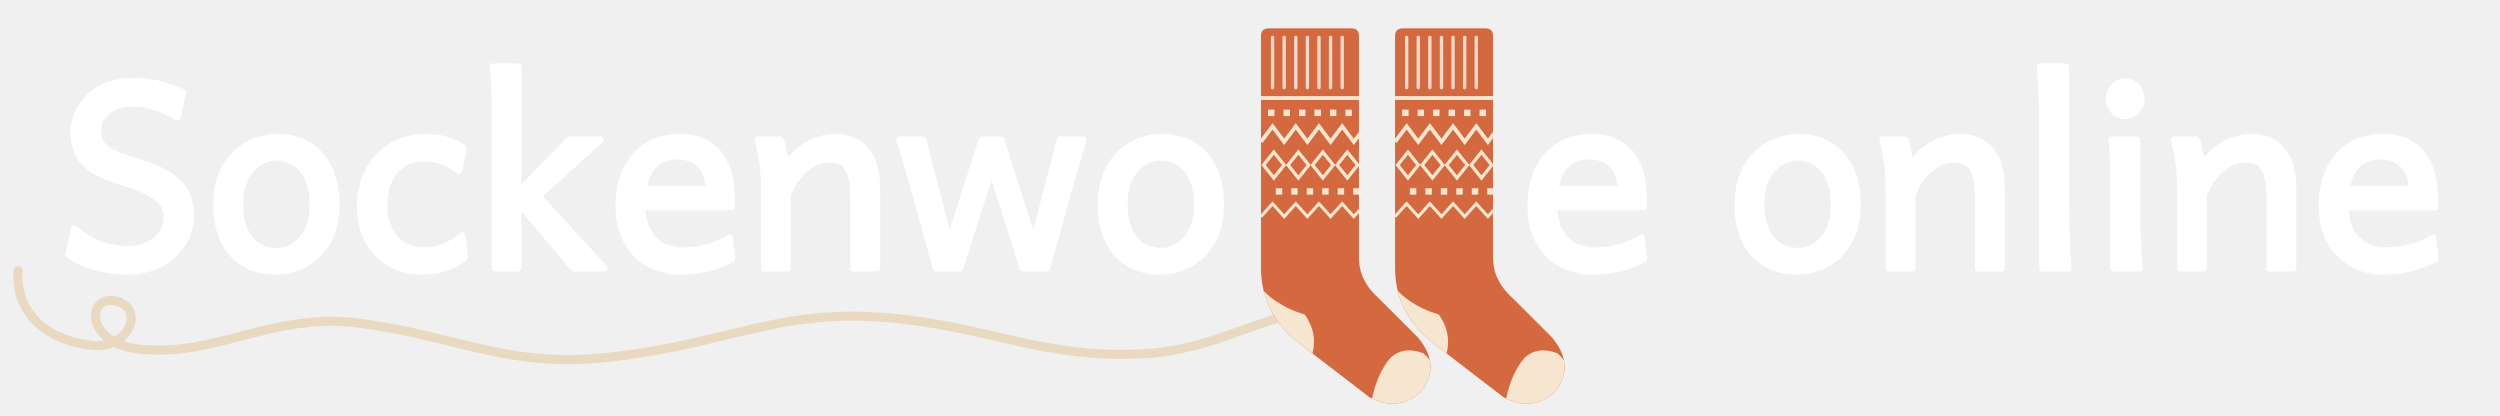
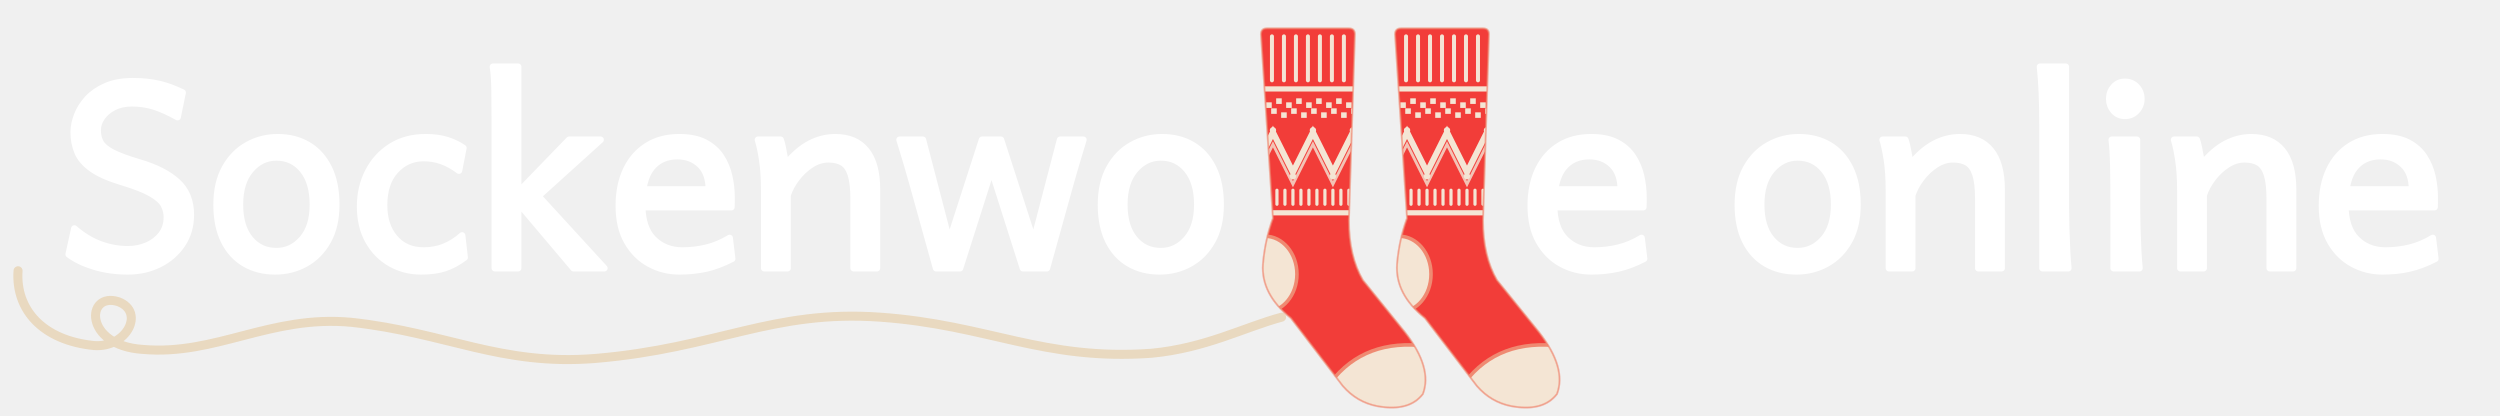
<svg xmlns="http://www.w3.org/2000/svg" viewBox="0 22 1939 322" width="1939" height="322">
  <path d="M14.0,232 C11.9,262 32.9,286 72.9,290 C98.1,292 112.8,264 91.8,256 C66.6,248 64.5,290 110.7,293 C167.5,298 209.6,266 272.7,272 C346.3,280 388.3,306 461.9,300 C556.6,292 598.6,262 682.7,268 C766.9,274 808.9,302 893.0,296 C935.1,292 964.5,276 994.0,268" fill="none" stroke="#e9d9c0" stroke-width="7" stroke-linecap="round" stroke-linejoin="round" />
  <path d="M141.643 93.788 137.737 112.828Q127.29 107.067 119.38 104.577Q111.471 102.088 102.098 102.088Q94.286 102.088 88.33 105.114Q82.374 108.141 79.054 112.926Q75.734 117.71 75.734 123.081Q75.734 128.451 77.98 132.552Q80.226 136.653 87.158 140.266Q94.091 143.879 107.956 147.98Q127.387 153.643 137.689 163.163Q147.99 172.684 147.99 188.502Q147.99 201.586 141.35 211.497Q134.71 221.407 123.628 226.924Q112.545 232.441 99.168 232.441Q85.01 232.441 72.902 228.731Q60.795 225.02 53.276 219.259L57.67 199.242Q67.337 207.64 77.833 211.497Q88.33 215.354 99.168 215.354Q107.077 215.354 113.961 212.424Q120.845 209.495 125.141 203.929Q129.438 198.364 129.438 190.455Q129.438 185.279 126.997 180.788Q124.556 176.296 117.037 172.0Q109.519 167.704 94.286 163.114Q79.054 158.525 71.047 152.764Q63.04 147.003 60.111 139.924Q57.182 132.845 57.182 124.545Q57.182 118.296 59.818 111.412Q62.455 104.529 67.971 98.524Q73.488 92.519 82.227 88.759Q90.966 85.0 103.074 85.0Q114.401 85.0 123.286 87.099Q132.172 89.199 141.643 93.788Z M168.007 180.69Q168.007 163.896 174.5 152.227Q180.993 140.559 191.783 134.505Q202.572 128.451 215.364 128.451Q228.838 128.451 239.042 134.505Q249.246 140.559 255.007 152.227Q260.768 163.896 260.768 180.69Q260.768 197.485 254.274 209.007Q247.781 220.529 237.04 226.485Q226.3 232.441 213.411 232.441Q200.034 232.441 189.781 226.485Q179.529 220.529 173.768 209.007Q168.007 197.485 168.007 180.69ZM186.071 180.69Q186.071 197.778 193.931 207.298Q201.791 216.818 214.387 216.818Q226.202 216.818 234.453 207.298Q242.704 197.778 242.704 180.69Q242.704 163.505 234.843 153.79Q226.983 144.074 214.387 144.074Q202.572 144.074 194.322 153.79Q186.071 163.505 186.071 180.69Z M358.411 204.613 360.364 221.7Q352.943 227.266 345.327 229.854Q337.71 232.441 326.677 232.441Q313.593 232.441 302.852 226.338Q292.111 220.236 285.715 208.958Q279.32 197.68 279.32 182.155Q279.32 167.411 285.52 155.205Q291.721 143.0 303.145 135.726Q314.569 128.451 330.094 128.451Q339.859 128.451 346.938 130.746Q354.017 133.04 359.387 136.751L355.97 154.327Q349.428 149.444 342.788 147.003Q336.148 144.562 328.63 144.562Q315.643 144.562 306.758 154.229Q297.872 163.896 297.872 181.178Q297.872 196.899 306.172 206.614Q314.471 216.33 328.63 216.33Q337.418 216.33 344.741 213.303Q352.064 210.276 358.411 204.613Z M401.862 230.0H383.798Q383.798 218.185 383.798 204.857Q383.798 191.529 383.798 178.249Q383.798 164.97 383.798 153.204Q383.798 141.438 383.798 132.65Q383.798 123.862 383.798 119.663Q383.798 103.943 383.603 91.981Q383.407 80.02 382.333 73.771H401.862ZM441.407 130.404H465.818L412.212 178.835L396.98 176.296ZM399.421 176.296 409.673 165.556 468.747 230.0H444.825Z M567.269 182.643H494.623V168.973H549.791Q549.791 156.377 542.907 149.737Q536.024 143.098 525.38 143.098Q512.589 143.098 505.315 152.178Q498.04 161.259 498.04 180.69Q498.04 198.754 506.877 207.542Q515.714 216.33 529.286 216.33Q538.758 216.33 547.887 214.133Q557.017 211.936 565.902 206.566L567.855 222.677Q557.505 228.047 547.838 230.244Q538.172 232.441 526.845 232.441Q514.444 232.441 503.753 226.68Q493.061 220.919 486.519 209.593Q479.976 198.266 479.976 181.667Q479.976 165.458 485.689 153.545Q491.401 141.633 501.897 135.042Q512.394 128.451 526.845 128.451Q538.953 128.451 546.813 132.552Q554.673 136.653 559.165 143.488Q563.657 150.323 565.512 158.574Q567.367 166.825 567.367 175.027Q567.367 176.296 567.367 178.786Q567.367 181.276 567.269 182.643Z M680.145 230.0H662.081Q662.081 230.0 662.081 225.801Q662.081 221.603 662.081 214.963Q662.081 208.323 662.081 200.902Q662.081 193.481 662.081 186.891Q662.081 180.3 662.081 176.296Q662.081 164.091 659.933 157.402Q657.785 150.714 653.488 148.126Q649.192 145.539 642.552 145.539Q635.522 145.539 629.077 149.737Q622.633 153.936 617.8 160.332Q612.966 166.727 610.818 173.367V230.0H592.754Q592.754 230.0 592.754 225.655Q592.754 221.31 592.754 214.377Q592.754 207.444 592.754 199.291Q592.754 191.138 592.754 183.375Q592.754 175.613 592.754 169.949Q592.754 155.596 591.143 145.539Q589.532 135.481 587.872 130.404H605.448Q606.229 132.455 606.961 136.067Q607.694 139.68 608.377 143.391Q609.061 147.101 609.354 149.444Q618.63 138.313 628.101 133.382Q637.572 128.451 647.923 128.451Q663.545 128.451 671.845 138.655Q680.145 148.859 680.145 168.973Q680.145 173.855 680.145 181.423Q680.145 188.99 680.145 197.387Q680.145 205.785 680.145 213.205Q680.145 220.626 680.145 225.313Q680.145 230.0 680.145 230.0Z M761.677 130.404H776.323L801.71 209.007L822.215 130.404H840.279Q838.034 137.825 836.325 143.439Q834.616 149.054 833.152 154.131Q831.687 159.209 830.027 165.067L811.963 230.0H793.411L769.0 153.35L744.589 230.0H726.037L707.973 165.067Q705.825 157.256 703.481 149.444Q701.138 141.633 697.721 130.404H715.785L736.29 209.007Z M853.949 180.69Q853.949 163.896 860.443 152.227Q866.936 140.559 877.726 134.505Q888.515 128.451 901.306 128.451Q914.781 128.451 924.985 134.505Q935.189 140.559 940.949 152.227Q946.71 163.896 946.71 180.69Q946.71 197.485 940.217 209.007Q933.724 220.529 922.983 226.485Q912.242 232.441 899.354 232.441Q885.976 232.441 875.724 226.485Q865.471 220.529 859.71 209.007Q853.949 197.485 853.949 180.69ZM872.013 180.69Q872.013 197.778 879.874 207.298Q887.734 216.818 900.33 216.818Q912.145 216.818 920.396 207.298Q928.646 197.778 928.646 180.69Q928.646 163.505 920.786 153.79Q912.926 144.074 900.33 144.074Q888.515 144.074 880.264 153.79Q872.013 163.505 872.013 180.69Z" fill="#ffffff" stroke="#ffffff" stroke-width="5.08" stroke-linejoin="round" />
-   <g transform="translate(978.0,44.0)">
+   <g transform="translate(953.2,31.6) scale(1.55)">
    <clipPath id="a">
-       <path d="M0,6 Q0,0 6,0 H70 Q76,0 76,6 V178 Q76,196 92,210 L122,240 Q140,262 124,282 Q106,298 84,286 L32,246 Q0,222 0,186 Z" />
+       <path d="M16,11 Q16,8 19,8 H60 Q63,8 63,11 L60,104 Q60,122 67,134 L88,160 Q102,178 97,191 Q90,200 74,197 Q64,195 57,187 L31,153 Q16,141 17,126 Q18,114 22,103 Z" />
    </clipPath>
-     <path d="M0,6 Q0,0 6,0 H70 Q76,0 76,6 V178 Q76,196 92,210 L122,240 Q140,262 124,282 Q106,298 84,286 L32,246 Q0,222 0,186 Z" fill="#d4693f" />
+     <path d="M16,11 Q16,8 19,8 H60 Q63,8 63,11 L60,104 Q60,122 67,134 L88,160 Q102,178 97,191 Q90,200 74,197 Q64,195 57,187 L31,153 Q16,141 17,126 Q18,114 22,103 Z" fill="#f23d39" />
    <g clip-path="url(#a)">
-       <line x1="9" y1="7" x2="9" y2="46" stroke="#ffffff" stroke-opacity=".75" stroke-width="2.6" stroke-linecap="round" />
-       <line x1="18" y1="7" x2="18" y2="46" stroke="#ffffff" stroke-opacity=".75" stroke-width="2.6" stroke-linecap="round" />
-       <line x1="27" y1="7" x2="27" y2="46" stroke="#ffffff" stroke-opacity=".75" stroke-width="2.6" stroke-linecap="round" />
-       <line x1="36" y1="7" x2="36" y2="46" stroke="#ffffff" stroke-opacity=".75" stroke-width="2.6" stroke-linecap="round" />
-       <line x1="45" y1="7" x2="45" y2="46" stroke="#ffffff" stroke-opacity=".75" stroke-width="2.6" stroke-linecap="round" />
-       <line x1="54" y1="7" x2="54" y2="46" stroke="#ffffff" stroke-opacity=".75" stroke-width="2.6" stroke-linecap="round" />
-       <line x1="63" y1="7" x2="63" y2="46" stroke="#ffffff" stroke-opacity=".75" stroke-width="2.6" stroke-linecap="round" />
-       <line x1="0" y1="54" x2="76" y2="54" stroke="#f6e6cf" stroke-width="3" />
-       <rect x="5.5" y="63" width="5" height="5" fill="#f6e6cf" />
-       <rect x="17.5" y="63" width="5" height="5" fill="#f6e6cf" />
-       <rect x="29.5" y="63" width="5" height="5" fill="#f6e6cf" />
-       <rect x="41.5" y="63" width="5" height="5" fill="#f6e6cf" />
-       <rect x="53.5" y="63" width="5" height="5" fill="#f6e6cf" />
-       <rect x="65.5" y="63" width="5" height="5" fill="#f6e6cf" />
-       <polyline points="0,88 9,76 18,88 27,76 36,88 45,76 54,88 63,76 72,88 81,76" fill="none" stroke="#f6e6cf" stroke-width="3" stroke-linejoin="miter" />
-       <path d="M10,96 l8,10 l-8,10 l-8,-10 Z" fill="none" stroke="#f6e6cf" stroke-width="2.6" />
-       <path d="M29,96 l8,10 l-8,10 l-8,-10 Z" fill="none" stroke="#f6e6cf" stroke-width="2.6" />
-       <path d="M48,96 l8,10 l-8,10 l-8,-10 Z" fill="none" stroke="#f6e6cf" stroke-width="2.6" />
-       <path d="M67,96 l8,10 l-8,10 l-8,-10 Z" fill="none" stroke="#f6e6cf" stroke-width="2.6" />
-       <rect x="11.5" y="124" width="5" height="5" fill="#f6e6cf" />
-       <rect x="23.5" y="124" width="5" height="5" fill="#f6e6cf" />
-       <rect x="35.5" y="124" width="5" height="5" fill="#f6e6cf" />
-       <rect x="47.5" y="124" width="5" height="5" fill="#f6e6cf" />
-       <rect x="59.5" y="124" width="5" height="5" fill="#f6e6cf" />
-       <rect x="71.5" y="124" width="5" height="5" fill="#f6e6cf" />
-       <polyline points="0,146 9,136 18,146 27,136 36,146 45,136 54,146 63,136 72,146 81,136" fill="none" stroke="#f6e6cf" stroke-width="2.4" />
-       <path d="M-4,196 Q8,214 34,222 Q44,236 40,252 L30,262 Q-4,236 -4,206 Z" fill="#f6e6cf" />
-       <path d="M100,256 Q110,246 126,252 Q142,266 128,284 Q110,300 86,288 Q90,268 100,256 Z" fill="#f6e6cf" />
+       <line x1="21.5" y1="12" x2="21.5" y2="34" stroke="#f4e5d4" stroke-width="2" stroke-linecap="round" />
+       <line x1="27.5" y1="12" x2="27.5" y2="34" stroke="#f4e5d4" stroke-width="2" stroke-linecap="round" />
+       <line x1="33.5" y1="12" x2="33.5" y2="34" stroke="#f4e5d4" stroke-width="2" stroke-linecap="round" />
+       <line x1="39.5" y1="12" x2="39.5" y2="34" stroke="#f4e5d4" stroke-width="2" stroke-linecap="round" />
+       <line x1="45.5" y1="12" x2="45.5" y2="34" stroke="#f4e5d4" stroke-width="2" stroke-linecap="round" />
+       <line x1="51.5" y1="12" x2="51.5" y2="34" stroke="#f4e5d4" stroke-width="2" stroke-linecap="round" />
+       <line x1="57.5" y1="12" x2="57.5" y2="34" stroke="#f4e5d4" stroke-width="2" stroke-linecap="round" />
+       <rect x="10" y="37" width="60" height="2.6" fill="#f4e5d4" />
+       <rect x="18.6" y="45" width="2.8" height="2.8" fill="#f4e5d4" />
+       <rect x="21.1" y="48" width="2.8" height="2.8" fill="#f4e5d4" />
+       <rect x="23.6" y="43" width="2.8" height="2.8" fill="#f4e5d4" />
+       <rect x="26.1" y="50" width="2.8" height="2.8" fill="#f4e5d4" />
+       <rect x="28.6" y="45" width="2.8" height="2.8" fill="#f4e5d4" />
+       <rect x="31.1" y="48" width="2.8" height="2.8" fill="#f4e5d4" />
+       <rect x="33.6" y="43" width="2.8" height="2.8" fill="#f4e5d4" />
+       <rect x="36.1" y="50" width="2.8" height="2.8" fill="#f4e5d4" />
+       <rect x="38.6" y="45" width="2.8" height="2.8" fill="#f4e5d4" />
+       <rect x="41.1" y="48" width="2.8" height="2.8" fill="#f4e5d4" />
+       <rect x="43.6" y="43" width="2.8" height="2.8" fill="#f4e5d4" />
+       <rect x="46.1" y="50" width="2.8" height="2.8" fill="#f4e5d4" />
+       <rect x="48.6" y="45" width="2.8" height="2.8" fill="#f4e5d4" />
+       <rect x="51.1" y="48" width="2.8" height="2.8" fill="#f4e5d4" />
+       <rect x="53.6" y="43" width="2.8" height="2.8" fill="#f4e5d4" />
+       <rect x="56.1" y="50" width="2.8" height="2.8" fill="#f4e5d4" />
+       <rect x="58.6" y="45" width="2.8" height="2.8" fill="#f4e5d4" />
+       <rect x="61.1" y="48" width="2.8" height="2.8" fill="#f4e5d4" />
+       <polyline points="12,80 22,60 32,80 42,60 52,80 62,60 72,80" fill="none" stroke="#f4e5d4" stroke-width="3" stroke-linejoin="miter" />
+       <polyline points="12,86 22,66 32,86 42,66 52,86 62,66 72,86" fill="none" stroke="#f4e5d4" stroke-width="1.4" stroke-opacity=".8" />
+       <circle cx="22" cy="59" r="1.6" fill="#f4e5d4" />
+       <circle cx="42" cy="59" r="1.6" fill="#f4e5d4" />
+       <circle cx="62" cy="59" r="1.6" fill="#f4e5d4" />
+       <circle cx="32" cy="82" r="1.6" fill="#f4e5d4" />
+       <circle cx="52" cy="82" r="1.6" fill="#f4e5d4" />
+       <line x1="20" y1="89" x2="20" y2="96" stroke="#f4e5d4" stroke-width="1.6" stroke-linecap="round" />
+       <line x1="24" y1="89" x2="24" y2="96" stroke="#f4e5d4" stroke-width="1.6" stroke-linecap="round" />
+       <line x1="28" y1="89" x2="28" y2="96" stroke="#f4e5d4" stroke-width="1.6" stroke-linecap="round" />
+       <line x1="32" y1="89" x2="32" y2="96" stroke="#f4e5d4" stroke-width="1.6" stroke-linecap="round" />
+       <line x1="36" y1="89" x2="36" y2="96" stroke="#f4e5d4" stroke-width="1.6" stroke-linecap="round" />
+       <line x1="40" y1="89" x2="40" y2="96" stroke="#f4e5d4" stroke-width="1.6" stroke-linecap="round" />
+       <line x1="44" y1="89" x2="44" y2="96" stroke="#f4e5d4" stroke-width="1.6" stroke-linecap="round" />
+       <line x1="48" y1="89" x2="48" y2="96" stroke="#f4e5d4" stroke-width="1.6" stroke-linecap="round" />
+       <line x1="52" y1="89" x2="52" y2="96" stroke="#f4e5d4" stroke-width="1.6" stroke-linecap="round" />
+       <line x1="56" y1="89" x2="56" y2="96" stroke="#f4e5d4" stroke-width="1.6" stroke-linecap="round" />
+       <line x1="60" y1="89" x2="60" y2="96" stroke="#f4e5d4" stroke-width="1.6" stroke-linecap="round" />
+       <rect x="10" y="99" width="60" height="2.6" fill="#f4e5d4" />
+       <ellipse cx="18" cy="131" rx="16" ry="19" fill="#f4e5d4" stroke="#ef8a72" stroke-width="1.8" />
+       <path d="M48,200 L51,185 Q68,163 99,167 L114,200 Z" fill="#f4e5d4" stroke="#ef8a72" stroke-width="1.8" />
    </g>
+     <path d="M16,11 Q16,8 19,8 H60 Q63,8 63,11 L60,104 Q60,122 67,134 L88,160 Q102,178 97,191 Q90,200 74,197 Q64,195 57,187 L31,153 Q16,141 17,126 Q18,114 22,103 Z" fill="none" stroke="#ef8a72" stroke-width="1" stroke-opacity=".6" />
  </g>
-   <g transform="translate(1082.0,44.0)">
+   <g transform="translate(1057.2,31.6) scale(1.55)">
    <clipPath id="b">
-       <path d="M0,6 Q0,0 6,0 H70 Q76,0 76,6 V178 Q76,196 92,210 L122,240 Q140,262 124,282 Q106,298 84,286 L32,246 Q0,222 0,186 Z" />
+       <path d="M16,11 Q16,8 19,8 H60 Q63,8 63,11 L60,104 Q60,122 67,134 L88,160 Q102,178 97,191 Q90,200 74,197 Q64,195 57,187 L31,153 Q16,141 17,126 Q18,114 22,103 Z" />
    </clipPath>
-     <path d="M0,6 Q0,0 6,0 H70 Q76,0 76,6 V178 Q76,196 92,210 L122,240 Q140,262 124,282 Q106,298 84,286 L32,246 Q0,222 0,186 Z" fill="#d4693f" />
+     <path d="M16,11 Q16,8 19,8 H60 Q63,8 63,11 L60,104 Q60,122 67,134 L88,160 Q102,178 97,191 Q90,200 74,197 Q64,195 57,187 L31,153 Q16,141 17,126 Q18,114 22,103 Z" fill="#f23d39" />
    <g clip-path="url(#b)">
-       <line x1="9" y1="7" x2="9" y2="46" stroke="#ffffff" stroke-opacity=".75" stroke-width="2.6" stroke-linecap="round" />
-       <line x1="18" y1="7" x2="18" y2="46" stroke="#ffffff" stroke-opacity=".75" stroke-width="2.6" stroke-linecap="round" />
-       <line x1="27" y1="7" x2="27" y2="46" stroke="#ffffff" stroke-opacity=".75" stroke-width="2.6" stroke-linecap="round" />
-       <line x1="36" y1="7" x2="36" y2="46" stroke="#ffffff" stroke-opacity=".75" stroke-width="2.6" stroke-linecap="round" />
-       <line x1="45" y1="7" x2="45" y2="46" stroke="#ffffff" stroke-opacity=".75" stroke-width="2.6" stroke-linecap="round" />
-       <line x1="54" y1="7" x2="54" y2="46" stroke="#ffffff" stroke-opacity=".75" stroke-width="2.6" stroke-linecap="round" />
-       <line x1="63" y1="7" x2="63" y2="46" stroke="#ffffff" stroke-opacity=".75" stroke-width="2.6" stroke-linecap="round" />
-       <line x1="0" y1="54" x2="76" y2="54" stroke="#f6e6cf" stroke-width="3" />
-       <rect x="5.5" y="63" width="5" height="5" fill="#f6e6cf" />
-       <rect x="17.5" y="63" width="5" height="5" fill="#f6e6cf" />
-       <rect x="29.5" y="63" width="5" height="5" fill="#f6e6cf" />
-       <rect x="41.5" y="63" width="5" height="5" fill="#f6e6cf" />
-       <rect x="53.5" y="63" width="5" height="5" fill="#f6e6cf" />
-       <rect x="65.5" y="63" width="5" height="5" fill="#f6e6cf" />
-       <polyline points="0,88 9,76 18,88 27,76 36,88 45,76 54,88 63,76 72,88 81,76" fill="none" stroke="#f6e6cf" stroke-width="3" stroke-linejoin="miter" />
-       <path d="M10,96 l8,10 l-8,10 l-8,-10 Z" fill="none" stroke="#f6e6cf" stroke-width="2.6" />
-       <path d="M29,96 l8,10 l-8,10 l-8,-10 Z" fill="none" stroke="#f6e6cf" stroke-width="2.6" />
-       <path d="M48,96 l8,10 l-8,10 l-8,-10 Z" fill="none" stroke="#f6e6cf" stroke-width="2.6" />
-       <path d="M67,96 l8,10 l-8,10 l-8,-10 Z" fill="none" stroke="#f6e6cf" stroke-width="2.6" />
-       <rect x="11.5" y="124" width="5" height="5" fill="#f6e6cf" />
-       <rect x="23.5" y="124" width="5" height="5" fill="#f6e6cf" />
-       <rect x="35.5" y="124" width="5" height="5" fill="#f6e6cf" />
-       <rect x="47.5" y="124" width="5" height="5" fill="#f6e6cf" />
-       <rect x="59.5" y="124" width="5" height="5" fill="#f6e6cf" />
-       <rect x="71.5" y="124" width="5" height="5" fill="#f6e6cf" />
-       <polyline points="0,146 9,136 18,146 27,136 36,146 45,136 54,146 63,136 72,146 81,136" fill="none" stroke="#f6e6cf" stroke-width="2.4" />
-       <path d="M-4,196 Q8,214 34,222 Q44,236 40,252 L30,262 Q-4,236 -4,206 Z" fill="#f6e6cf" />
-       <path d="M100,256 Q110,246 126,252 Q142,266 128,284 Q110,300 86,288 Q90,268 100,256 Z" fill="#f6e6cf" />
+       <line x1="21.5" y1="12" x2="21.5" y2="34" stroke="#f4e5d4" stroke-width="2" stroke-linecap="round" />
+       <line x1="27.5" y1="12" x2="27.5" y2="34" stroke="#f4e5d4" stroke-width="2" stroke-linecap="round" />
+       <line x1="33.5" y1="12" x2="33.5" y2="34" stroke="#f4e5d4" stroke-width="2" stroke-linecap="round" />
+       <line x1="39.5" y1="12" x2="39.5" y2="34" stroke="#f4e5d4" stroke-width="2" stroke-linecap="round" />
+       <line x1="45.5" y1="12" x2="45.5" y2="34" stroke="#f4e5d4" stroke-width="2" stroke-linecap="round" />
+       <line x1="51.5" y1="12" x2="51.5" y2="34" stroke="#f4e5d4" stroke-width="2" stroke-linecap="round" />
+       <line x1="57.5" y1="12" x2="57.5" y2="34" stroke="#f4e5d4" stroke-width="2" stroke-linecap="round" />
+       <rect x="10" y="37" width="60" height="2.6" fill="#f4e5d4" />
+       <rect x="18.6" y="45" width="2.8" height="2.8" fill="#f4e5d4" />
+       <rect x="21.1" y="48" width="2.8" height="2.8" fill="#f4e5d4" />
+       <rect x="23.6" y="43" width="2.8" height="2.8" fill="#f4e5d4" />
+       <rect x="26.1" y="50" width="2.8" height="2.8" fill="#f4e5d4" />
+       <rect x="28.6" y="45" width="2.8" height="2.8" fill="#f4e5d4" />
+       <rect x="31.1" y="48" width="2.8" height="2.8" fill="#f4e5d4" />
+       <rect x="33.6" y="43" width="2.8" height="2.8" fill="#f4e5d4" />
+       <rect x="36.1" y="50" width="2.8" height="2.8" fill="#f4e5d4" />
+       <rect x="38.6" y="45" width="2.8" height="2.8" fill="#f4e5d4" />
+       <rect x="41.1" y="48" width="2.8" height="2.8" fill="#f4e5d4" />
+       <rect x="43.6" y="43" width="2.8" height="2.8" fill="#f4e5d4" />
+       <rect x="46.1" y="50" width="2.8" height="2.8" fill="#f4e5d4" />
+       <rect x="48.6" y="45" width="2.8" height="2.8" fill="#f4e5d4" />
+       <rect x="51.1" y="48" width="2.8" height="2.8" fill="#f4e5d4" />
+       <rect x="53.6" y="43" width="2.8" height="2.8" fill="#f4e5d4" />
+       <rect x="56.1" y="50" width="2.8" height="2.8" fill="#f4e5d4" />
+       <rect x="58.6" y="45" width="2.8" height="2.8" fill="#f4e5d4" />
+       <rect x="61.1" y="48" width="2.8" height="2.8" fill="#f4e5d4" />
+       <polyline points="12,80 22,60 32,80 42,60 52,80 62,60 72,80" fill="none" stroke="#f4e5d4" stroke-width="3" stroke-linejoin="miter" />
+       <polyline points="12,86 22,66 32,86 42,66 52,86 62,66 72,86" fill="none" stroke="#f4e5d4" stroke-width="1.4" stroke-opacity=".8" />
+       <circle cx="22" cy="59" r="1.6" fill="#f4e5d4" />
+       <circle cx="42" cy="59" r="1.6" fill="#f4e5d4" />
+       <circle cx="62" cy="59" r="1.6" fill="#f4e5d4" />
+       <circle cx="32" cy="82" r="1.6" fill="#f4e5d4" />
+       <circle cx="52" cy="82" r="1.6" fill="#f4e5d4" />
+       <line x1="20" y1="89" x2="20" y2="96" stroke="#f4e5d4" stroke-width="1.6" stroke-linecap="round" />
+       <line x1="24" y1="89" x2="24" y2="96" stroke="#f4e5d4" stroke-width="1.6" stroke-linecap="round" />
+       <line x1="28" y1="89" x2="28" y2="96" stroke="#f4e5d4" stroke-width="1.6" stroke-linecap="round" />
+       <line x1="32" y1="89" x2="32" y2="96" stroke="#f4e5d4" stroke-width="1.6" stroke-linecap="round" />
+       <line x1="36" y1="89" x2="36" y2="96" stroke="#f4e5d4" stroke-width="1.6" stroke-linecap="round" />
+       <line x1="40" y1="89" x2="40" y2="96" stroke="#f4e5d4" stroke-width="1.6" stroke-linecap="round" />
+       <line x1="44" y1="89" x2="44" y2="96" stroke="#f4e5d4" stroke-width="1.6" stroke-linecap="round" />
+       <line x1="48" y1="89" x2="48" y2="96" stroke="#f4e5d4" stroke-width="1.6" stroke-linecap="round" />
+       <line x1="52" y1="89" x2="52" y2="96" stroke="#f4e5d4" stroke-width="1.6" stroke-linecap="round" />
+       <line x1="56" y1="89" x2="56" y2="96" stroke="#f4e5d4" stroke-width="1.6" stroke-linecap="round" />
+       <line x1="60" y1="89" x2="60" y2="96" stroke="#f4e5d4" stroke-width="1.6" stroke-linecap="round" />
+       <rect x="10" y="99" width="60" height="2.6" fill="#f4e5d4" />
+       <ellipse cx="18" cy="131" rx="16" ry="19" fill="#f4e5d4" stroke="#ef8a72" stroke-width="1.8" />
+       <path d="M48,200 L51,185 Q68,163 99,167 L114,200 Z" fill="#f4e5d4" stroke="#ef8a72" stroke-width="1.8" />
    </g>
+     <path d="M16,11 Q16,8 19,8 H60 Q63,8 63,11 L60,104 Q60,122 67,134 L88,160 Q102,178 97,191 Q90,200 74,197 Q64,195 57,187 L31,153 Q16,141 17,126 Q18,114 22,103 Z" fill="none" stroke="#ef8a72" stroke-width="1" stroke-opacity=".6" />
  </g>
  <path d="M1274.556 182.643H1201.909V168.973H1257.077Q1257.077 156.377 1250.194 149.737Q1243.31 143.098 1232.667 143.098Q1219.875 143.098 1212.601 152.178Q1205.327 161.259 1205.327 180.69Q1205.327 198.754 1214.163 207.542Q1223.0 216.33 1236.572 216.33Q1246.044 216.33 1255.173 214.133Q1264.303 211.936 1273.189 206.566L1275.141 222.677Q1264.791 228.047 1255.125 230.244Q1245.458 232.441 1234.131 232.441Q1221.731 232.441 1211.039 226.68Q1200.347 220.919 1193.805 209.593Q1187.263 198.266 1187.263 181.667Q1187.263 165.458 1192.975 153.545Q1198.687 141.633 1209.184 135.042Q1219.68 128.451 1234.131 128.451Q1246.239 128.451 1254.099 132.552Q1261.96 136.653 1266.451 143.488Q1270.943 150.323 1272.798 158.574Q1274.653 166.825 1274.653 175.027Q1274.653 176.296 1274.653 178.786Q1274.653 181.276 1274.556 182.643Z  M1347.886 180.69Q1347.886 163.896 1354.379 152.227Q1360.872 140.559 1371.662 134.505Q1382.451 128.451 1395.242 128.451Q1408.717 128.451 1418.921 134.505Q1429.125 140.559 1434.886 152.227Q1440.646 163.896 1440.646 180.69Q1440.646 197.485 1434.153 209.007Q1427.66 220.529 1416.919 226.485Q1406.178 232.441 1393.29 232.441Q1379.912 232.441 1369.66 226.485Q1359.407 220.529 1353.646 209.007Q1347.886 197.485 1347.886 180.69ZM1365.949 180.69Q1365.949 197.778 1373.81 207.298Q1381.67 216.818 1394.266 216.818Q1406.081 216.818 1414.332 207.298Q1422.582 197.778 1422.582 180.69Q1422.582 163.505 1414.722 153.79Q1406.862 144.074 1394.266 144.074Q1382.451 144.074 1374.2 153.79Q1365.949 163.505 1365.949 180.69Z M1552.448 230.0H1534.384Q1534.384 230.0 1534.384 225.801Q1534.384 221.603 1534.384 214.963Q1534.384 208.323 1534.384 200.902Q1534.384 193.481 1534.384 186.891Q1534.384 180.3 1534.384 176.296Q1534.384 164.091 1532.236 157.402Q1530.088 150.714 1525.791 148.126Q1521.495 145.539 1514.855 145.539Q1507.825 145.539 1501.38 149.737Q1494.936 153.936 1490.103 160.332Q1485.269 166.727 1483.121 173.367V230.0H1465.057Q1465.057 230.0 1465.057 225.655Q1465.057 221.31 1465.057 214.377Q1465.057 207.444 1465.057 199.291Q1465.057 191.138 1465.057 183.375Q1465.057 175.613 1465.057 169.949Q1465.057 155.596 1463.446 145.539Q1461.835 135.481 1460.175 130.404H1477.751Q1478.532 132.455 1479.264 136.067Q1479.997 139.68 1480.68 143.391Q1481.364 147.101 1481.657 149.444Q1490.933 138.313 1500.404 133.382Q1509.875 128.451 1520.226 128.451Q1535.848 128.451 1544.148 138.655Q1552.448 148.859 1552.448 168.973Q1552.448 173.855 1552.448 181.423Q1552.448 188.99 1552.448 197.387Q1552.448 205.785 1552.448 213.205Q1552.448 220.626 1552.448 225.313Q1552.448 230.0 1552.448 230.0Z M1602.246 73.771V183.62Q1602.246 189.869 1602.49 198.754Q1602.734 207.64 1603.173 216.135Q1603.613 224.63 1604.199 230.0H1584.182V119.663Q1584.182 91.054 1582.229 73.771Z M1637.886 130.404H1657.414Q1657.414 143.684 1657.414 156.963Q1657.414 170.242 1657.414 183.62Q1657.414 189.869 1657.658 198.803Q1657.902 207.737 1658.342 216.232Q1658.781 224.727 1659.367 230.0H1639.35Q1639.35 222.97 1639.35 213.498Q1639.35 204.027 1639.35 194.604Q1639.35 185.182 1639.35 178.249Q1639.35 163.993 1639.106 151.056Q1638.862 138.118 1637.886 130.404ZM1635.933 98.67Q1635.933 93.202 1639.35 89.345Q1642.768 85.488 1648.138 85.488Q1653.606 85.488 1657.219 89.345Q1660.832 93.202 1660.832 98.67Q1660.832 104.04 1657.219 107.946Q1653.606 111.852 1648.138 111.852Q1642.768 111.852 1639.35 107.946Q1635.933 104.04 1635.933 98.67Z M1778.492 230.0H1760.428Q1760.428 230.0 1760.428 225.801Q1760.428 221.603 1760.428 214.963Q1760.428 208.323 1760.428 200.902Q1760.428 193.481 1760.428 186.891Q1760.428 180.3 1760.428 176.296Q1760.428 164.091 1758.279 157.402Q1756.131 150.714 1751.835 148.126Q1747.539 145.539 1740.899 145.539Q1733.869 145.539 1727.424 149.737Q1720.98 153.936 1716.146 160.332Q1711.313 166.727 1709.165 173.367V230.0H1691.101Q1691.101 230.0 1691.101 225.655Q1691.101 221.31 1691.101 214.377Q1691.101 207.444 1691.101 199.291Q1691.101 191.138 1691.101 183.375Q1691.101 175.613 1691.101 169.949Q1691.101 155.596 1689.49 145.539Q1687.879 135.481 1686.219 130.404H1703.795Q1704.576 132.455 1705.308 136.067Q1706.04 139.68 1706.724 143.391Q1707.407 147.101 1707.7 149.444Q1716.976 138.313 1726.448 133.382Q1735.919 128.451 1746.269 128.451Q1761.892 128.451 1770.192 138.655Q1778.492 148.859 1778.492 168.973Q1778.492 173.855 1778.492 181.423Q1778.492 188.99 1778.492 197.387Q1778.492 205.785 1778.492 213.205Q1778.492 220.626 1778.492 225.313Q1778.492 230.0 1778.492 230.0Z M1888.242 182.643H1815.596V168.973H1870.764Q1870.764 156.377 1863.88 149.737Q1856.997 143.098 1846.354 143.098Q1833.562 143.098 1826.288 152.178Q1819.013 161.259 1819.013 180.69Q1819.013 198.754 1827.85 207.542Q1836.687 216.33 1850.259 216.33Q1859.731 216.33 1868.86 214.133Q1877.99 211.936 1886.875 206.566L1888.828 222.677Q1878.478 228.047 1868.811 230.244Q1859.145 232.441 1847.818 232.441Q1835.418 232.441 1824.726 226.68Q1814.034 220.919 1807.492 209.593Q1800.949 198.266 1800.949 181.667Q1800.949 165.458 1806.662 153.545Q1812.374 141.633 1822.87 135.042Q1833.367 128.451 1847.818 128.451Q1859.926 128.451 1867.786 132.552Q1875.646 136.653 1880.138 143.488Q1884.63 150.323 1886.485 158.574Q1888.34 166.825 1888.34 175.027Q1888.34 176.296 1888.34 178.786Q1888.34 181.276 1888.242 182.643Z" fill="#ffffff" stroke="#ffffff" stroke-width="5.08" stroke-linejoin="round" />
</svg>
